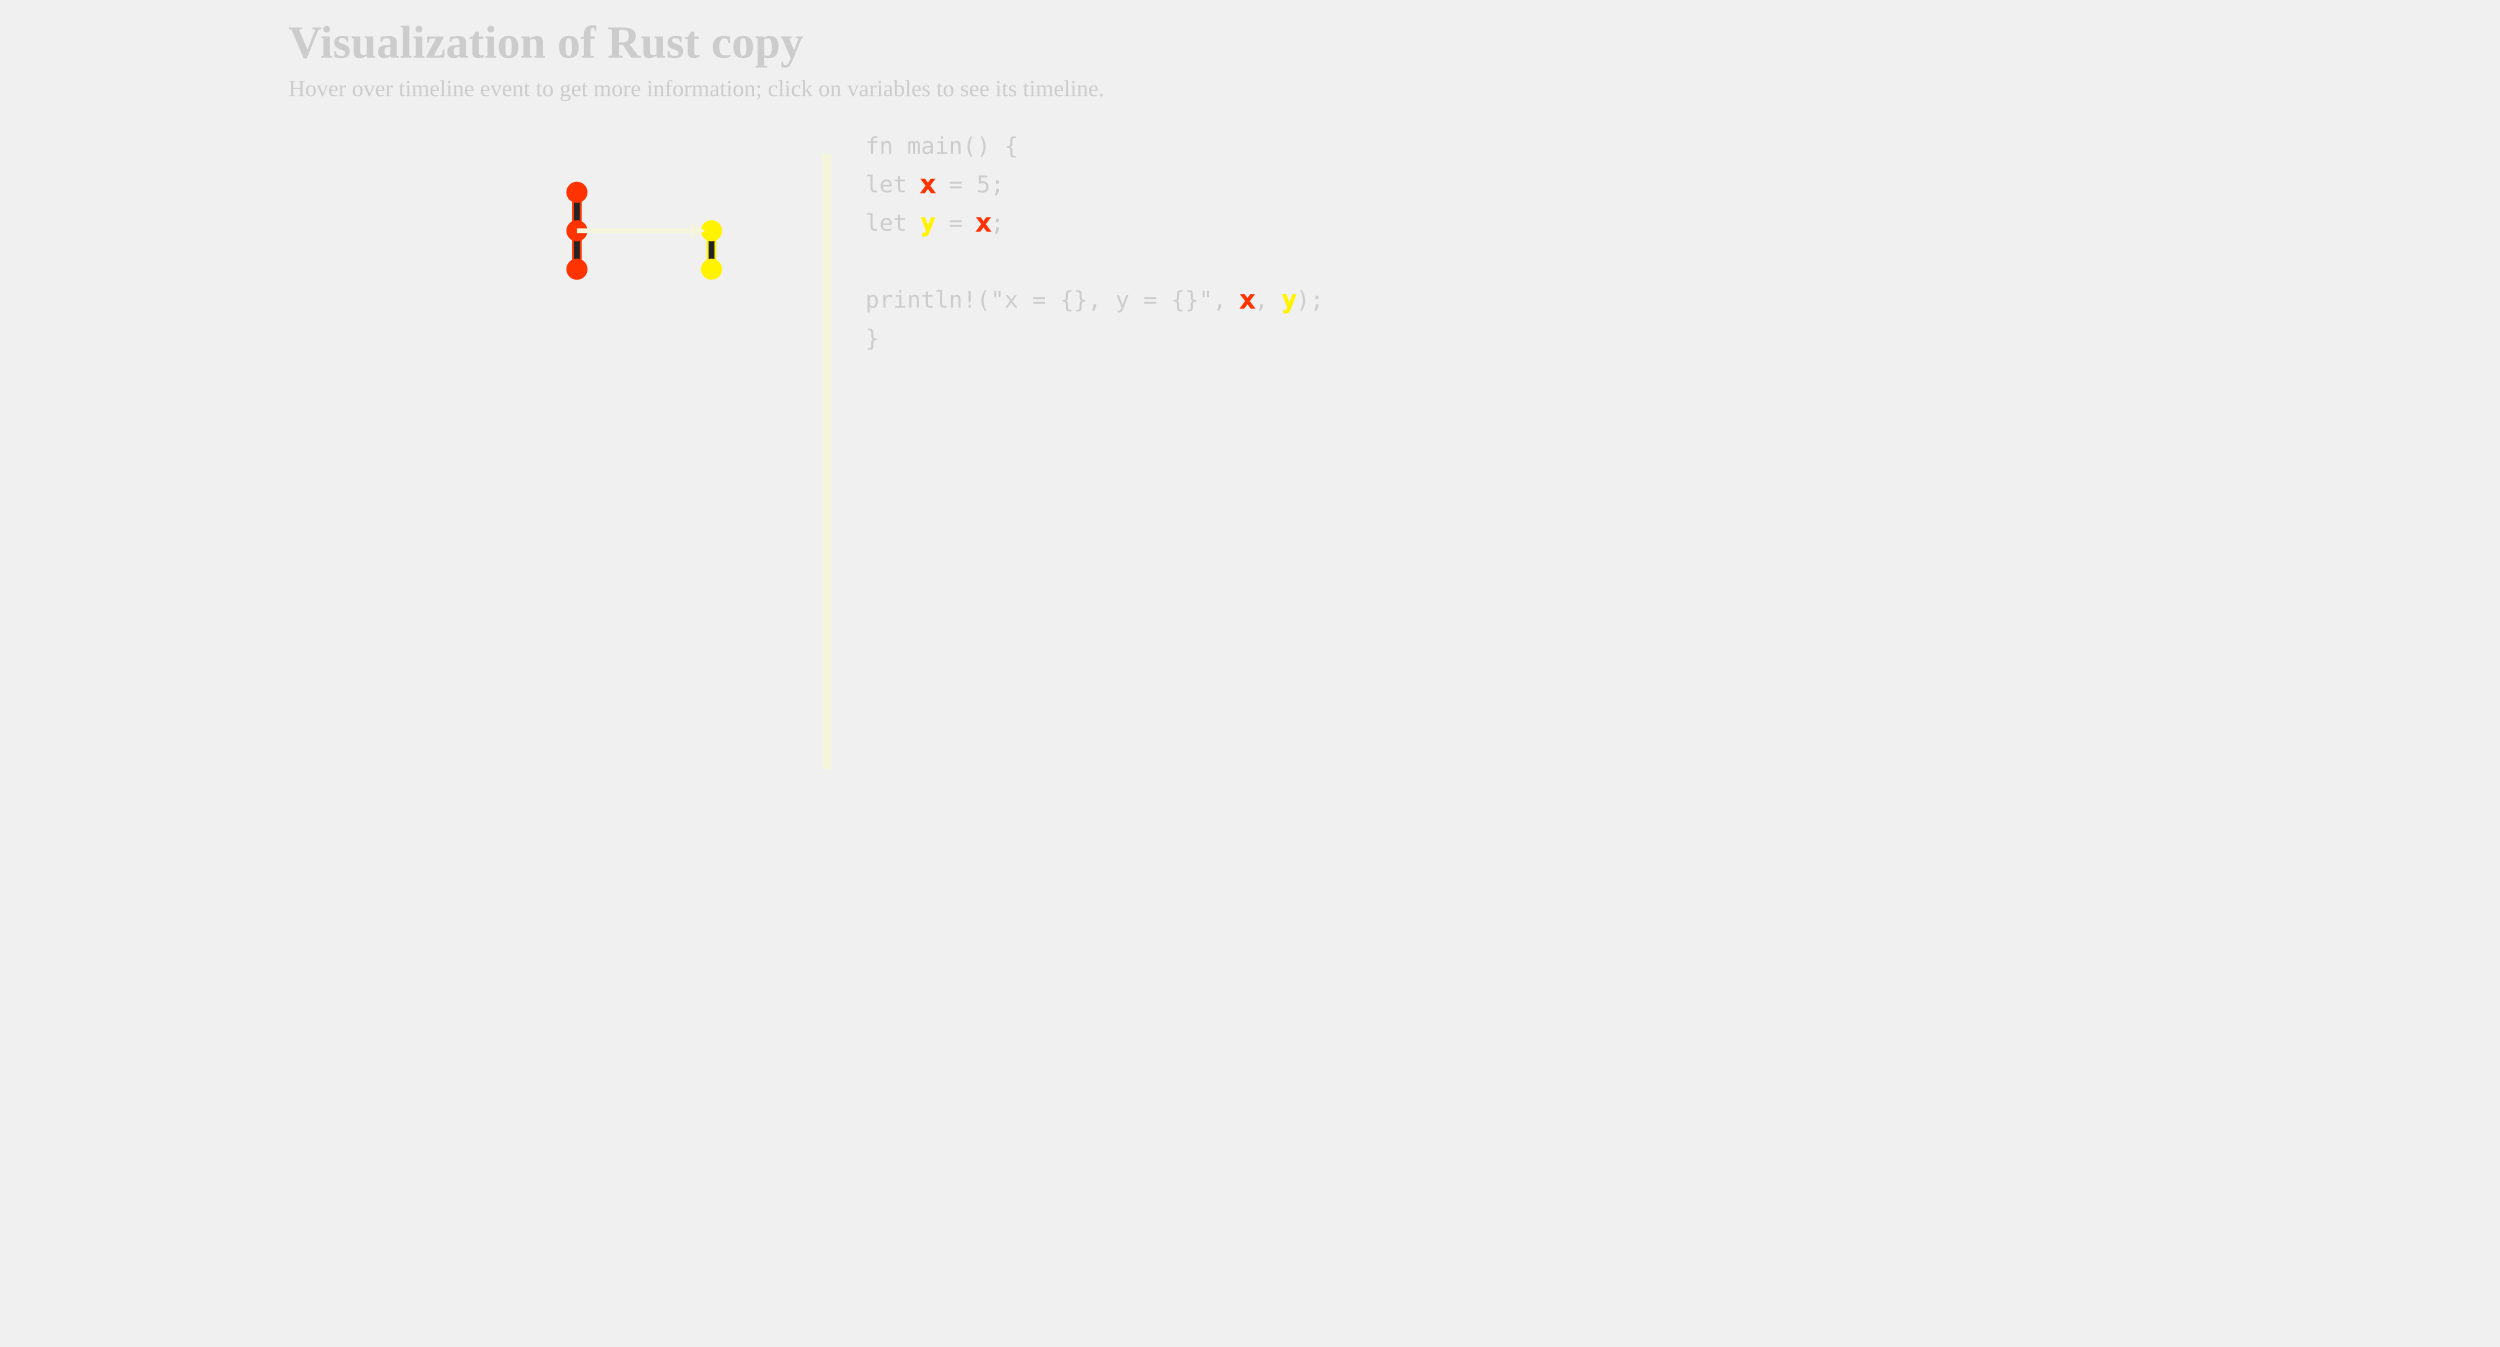
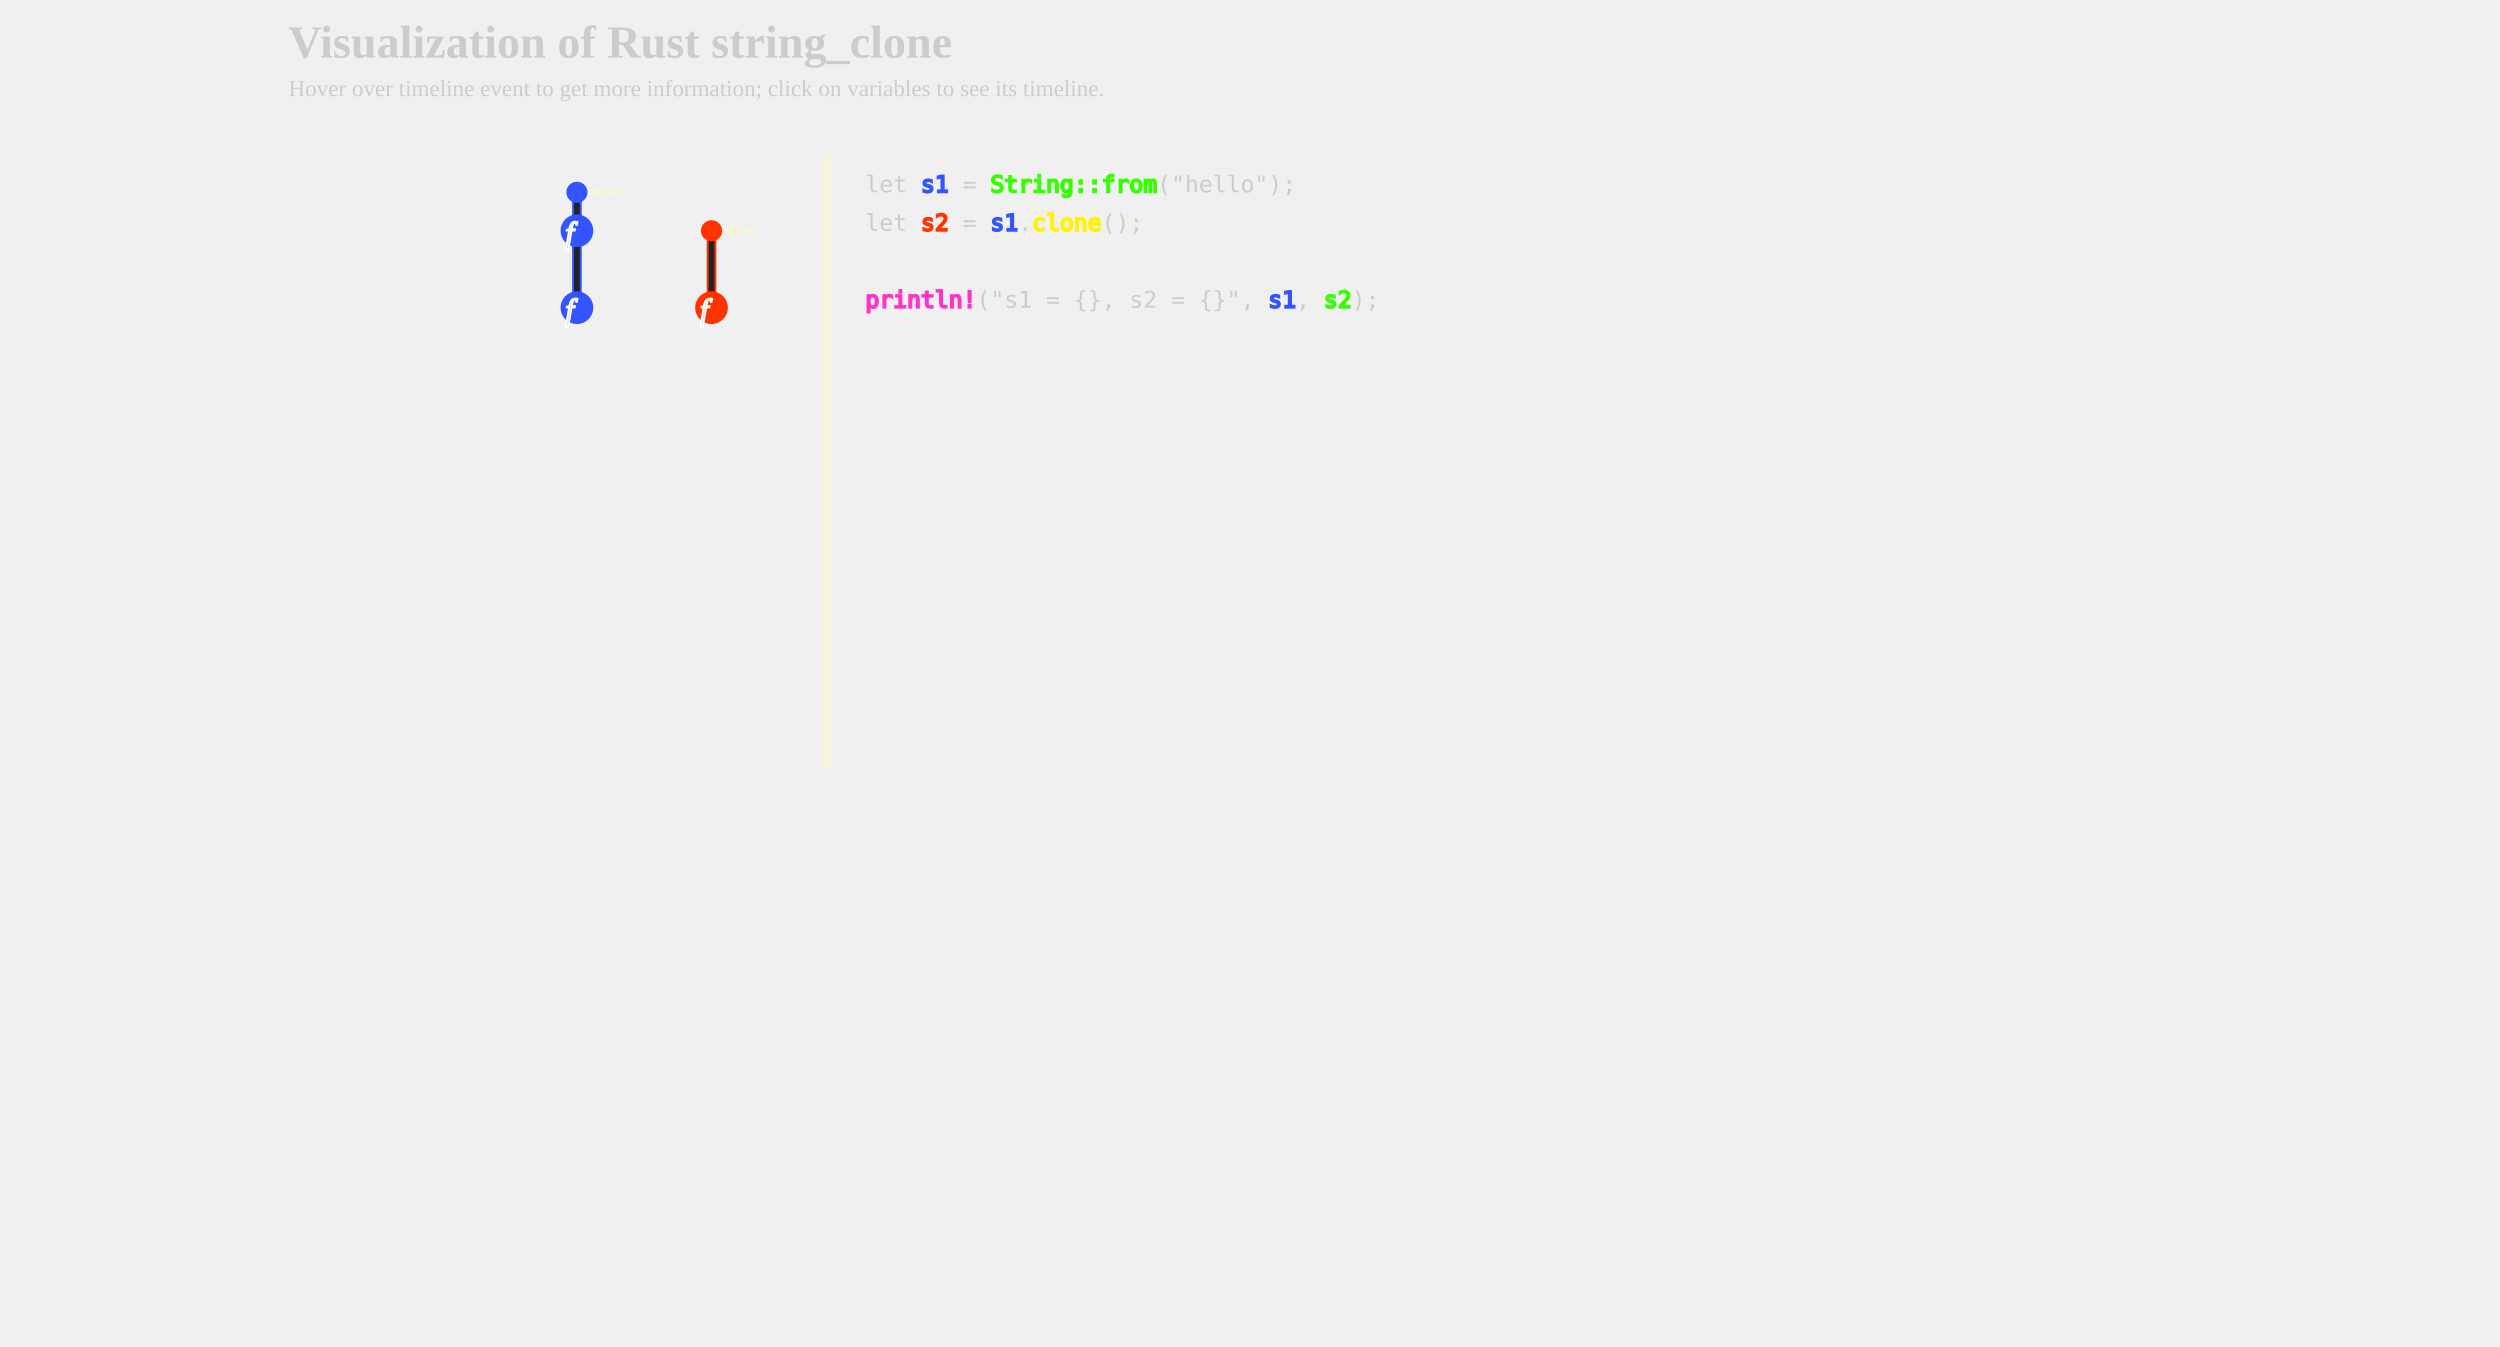
<svg xmlns="http://www.w3.org/2000/svg" xmlns:xlink="http://www.w3.org/1999/xlink" width="1300px" height="700px" viewBox="-300 0 1000 700">
  <defs>
    <style type="text/css">
        
        /* general setup */
svg {
    background-color: #232323;
}

text {
    fill: #cccccc;
    vertical-align: baseline;
    text-anchor: start;
}

#heading {
    font-size: 24px;
    font-weight: bold;
}

#caption {
    font-size: 12px;
}

/* code related styling */
text.code {
    white-space: pre;
    font-family: "monospace";
}

/* event related styling */
#eventDot:hover {
    transform: scale(1.5);
}

#eventDot {
    transition: all 0.3s;
}

/* function related styling */
#functionDot:hover {
    transform: scale(1.5);
}

#functionDot {
    transition: all 0.3s;
}
/* timeline/event interaction styling */
.solid {
    stroke-width: 5px;
}

.hollow_internal {
    stroke-width: 3px;
    fill: #232323;
}

.dotted {
    stroke-width: 5px;
    stroke-dasharray: "2 1";
}

.extend {
    stroke-width: 1px;
    stroke-dasharray: "2 1";
}

.colorless {
    color: gray;
    fill: gray;
}

/* hash based styling */
[data-hash*="1"] {
    fill: #3355ff;
    stroke: #3355ff;
}

[data-hash*="2"] {
    fill: #33ff00;
    stroke: #33ff00;
}

[data-hash*="3"] {
    fill: #ff3300;
    stroke: #ff3300;
}

[data-hash*="4"] {
    fill: #fff300;
    stroke: #fff300;
}

[data-hash*="5"] {
    fill: #ff33cc;
    stroke: #ff33cc;
}

[data-hash*="6"] {
    fill: #00ffff;
    stroke: #00ffff;
}

[data-hash*="7"] {
    fill: #ff9900;
    stroke: #ff9900;
}

        
        </style>
    <circle id="eventDot" cx="0" cy="0" r="5" />
    <g id="functionDot">
      <circle id="eventDot" cx="0" cy="0" r="8" />
      <text dx="-6" dy="2" font-size="16" font-style="italic" dominant-baseline="middle" text-anchor="middle" color="white" stroke="white" fill="white">f</text>
    </g>
    <marker id="arrowHead" viewBox="0 0 10 10" refX="1" refY="5" markerUnits="strokeWidth" markerWidth="3px" markerHeight="3px" orient="auto" fill="beige">
      <path d="M 0 0 L 10 5 L 0 10 z" fill="inherit" />
    </marker>
  </defs>
  <g>
-     <text id="heading" x="-300" y="30">Visualization of Rust copy</text>
+     <text id="heading" x="-300" y="30">Visualization of Rust string_clone</text>
    <text id="caption" x="-300" y="50">Hover over timeline event to get more information; click on variables to see its timeline.</text>
  </g>
  <g id="labels">
-     <text class="code" x="-80" y="80" data-hash="4" />
-     <text class="code" x="-150" y="80" data-hash="3" />
+     <text x="-80" y="80" />
+     <text dominant-baseline="middle" text-anchor="middle" class="code" x="-80" y="80" data-hash="3" />
+     <text x="-150" y="80" />
+     <text dominant-baseline="middle" text-anchor="middle" class="code" x="-150" y="80" data-hash="1" />
  </g>
  <g id="timelines">
-     <line data-hash="3" class="solid" x1="-150" x2="-150" y1="100" y2="120" />
+     <line data-hash="1" class="solid" x1="-150" x2="-150" y1="100" y2="120" />
    <line stroke="#232323" stroke-width="3px" x1="-150" x2="-150" y1="105" y2="115" />
-     <line data-hash="3" class="solid" x1="-150" x2="-150" y1="120" y2="140" />
-     <line stroke="#232323" stroke-width="3px" x1="-150" x2="-150" y1="125" y2="135" />
-     <line data-hash="4" class="solid" x1="-80" x2="-80" y1="120" y2="140" />
-     <line stroke="#232323" stroke-width="3px" x1="-80" x2="-80" y1="125" y2="135" />
+     <line data-hash="1" class="solid" x1="-150" x2="-150" y1="120" y2="120" />
+     <line stroke="#232323" stroke-width="3px" x1="-150" x2="-150" y1="125" y2="115" />
+     <line data-hash="1" class="solid" x1="-150" x2="-150" y1="120" y2="160" />
+     <line stroke="#232323" stroke-width="3px" x1="-150" x2="-150" y1="125" y2="155" />
+     <line data-hash="1" class="solid" x1="-150" x2="-150" y1="160" y2="160" />
+     <line stroke="#232323" stroke-width="3px" x1="-150" x2="-150" y1="165" y2="155" />
+     <line data-hash="3" class="solid" x1="-80" x2="-80" y1="120" y2="160" />
+     <line stroke="#232323" stroke-width="3px" x1="-80" x2="-80" y1="125" y2="155" />
+     <line data-hash="3" class="solid" x1="-80" x2="-80" y1="160" y2="160" />
+     <line stroke="#232323" stroke-width="3px" x1="-80" x2="-80" y1="165" y2="155" />
  </g>
  <g id="events">
-     <use xlink:href="#eventDot" data-hash="3" x="-150" y="100" />
-     <use xlink:href="#eventDot" data-hash="3" x="-150" y="120" />
-     <use xlink:href="#eventDot" data-hash="3" x="-150" y="140" />
-     <use xlink:href="#eventDot" data-hash="4" x="-80" y="120" />
-     <use xlink:href="#eventDot" data-hash="4" x="-80" y="140" />
+     <use xlink:href="#eventDot" data-hash="1" x="-150" y="100" />
+     <use xlink:href="#eventDot" data-hash="1" x="-150" y="120" />
+     <use xlink:href="#eventDot" data-hash="1" x="-150" y="120" />
+     <use xlink:href="#eventDot" data-hash="1" x="-150" y="160" />
+     <use xlink:href="#eventDot" data-hash="1" x="-150" y="160" />
+     <use xlink:href="#eventDot" data-hash="3" x="-80" y="120" />
+     <use xlink:href="#eventDot" data-hash="3" x="-80" y="160" />
+     <use xlink:href="#eventDot" data-hash="3" x="-80" y="160" />
  </g>
  <g id="arrows">
-     <polyline stroke-width="2.5" stroke="beige" points="-150,120 -90,120 " marker-end="url(#arrowHead)" />
+     <text x="-124" y="105" font-size="20" font-style="italic" class="heavy" />
+     <polyline stroke-width="2.5" stroke="beige" points="-127,100 -137,100 " marker-end="url(#arrowHead)" />
+     <text x="-54" y="125" font-size="20" font-style="italic" class="heavy" />
+     <polyline stroke-width="2.5" stroke="beige" points="-57,120 -67,120 " marker-end="url(#arrowHead)" />
+     <use xlink:href="#functionDot" data-hash="1" x="-150" y="120" />
+     <use xlink:href="#functionDot" data-hash="1" x="-150" y="160" />
+     <use xlink:href="#functionDot" data-hash="3" x="-80" y="160" />
  </g>
  <g id="dividers">
    <line class="solid" stroke="beige" x1="-20" x2="-20" y1="80" y2="400" />
  </g>
  <g id="code">
-     <text class="code" x="0" y="80"> fn main() { </text>
-     <text class="code" x="0" y="100">     let <tspan data-hash="3">x</tspan> = 5; </text>
-     <text class="code" x="0" y="120">     let <tspan data-hash="4">y</tspan> = <tspan data-hash="3">x</tspan>; </text>
+     <text class="code" x="0" y="80">  </text>
+     <text class="code" x="0" y="100"> let <tspan data-hash="1">s1</tspan> = <tspan data-hash="2">String::from</tspan>("hello"); </text>
+     <text class="code" x="0" y="120"> let <tspan data-hash="3">s2</tspan> = <tspan data-hash="1">s1</tspan>.<tspan data-hash="4">clone</tspan>(); </text>
    <text class="code" x="0" y="140">  </text>
-     <text class="code" x="0" y="160">     println!("x = {}, y = {}", <tspan data-hash="3">x</tspan>, <tspan data-hash="4">y</tspan>); </text>
-     <text class="code" x="0" y="180"> } </text>
+     <text class="code" x="0" y="160">
+       <tspan data-hash="5">println!</tspan>("s1 = {}, s2 = {}", <tspan data-hash="1">s1</tspan>, <tspan data-hash="2">s2</tspan>); </text>
  </g>
</svg>
